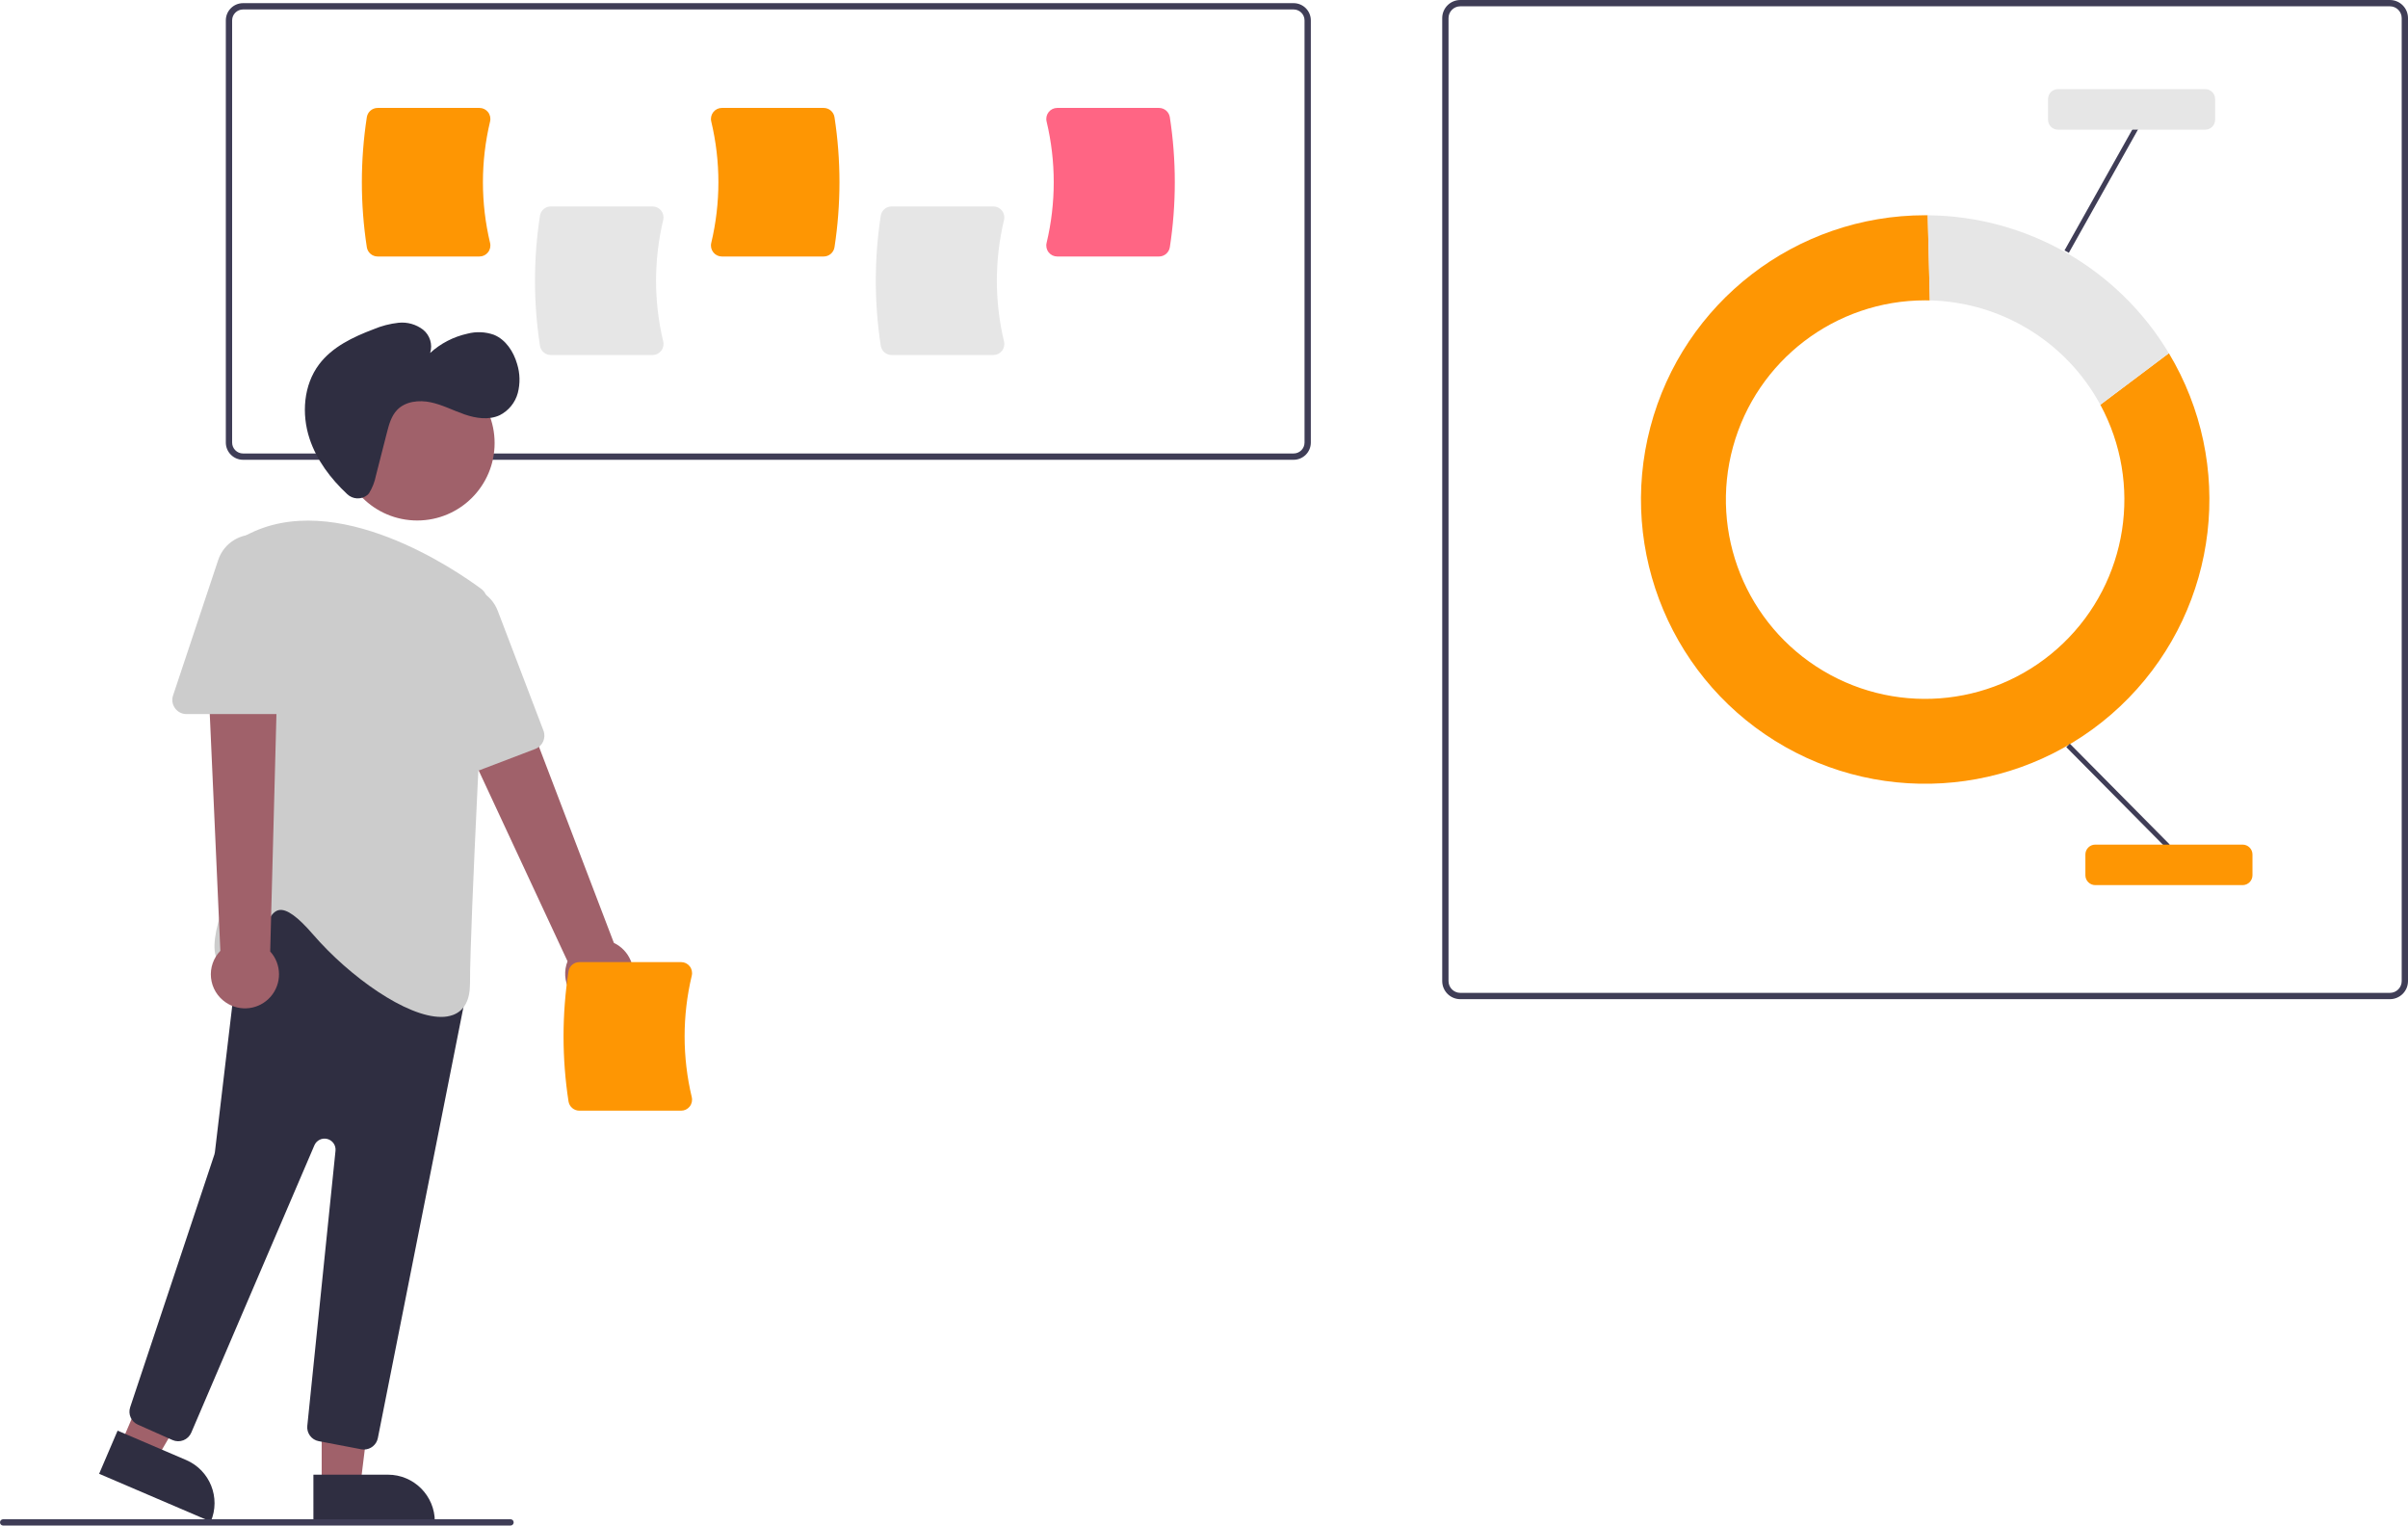
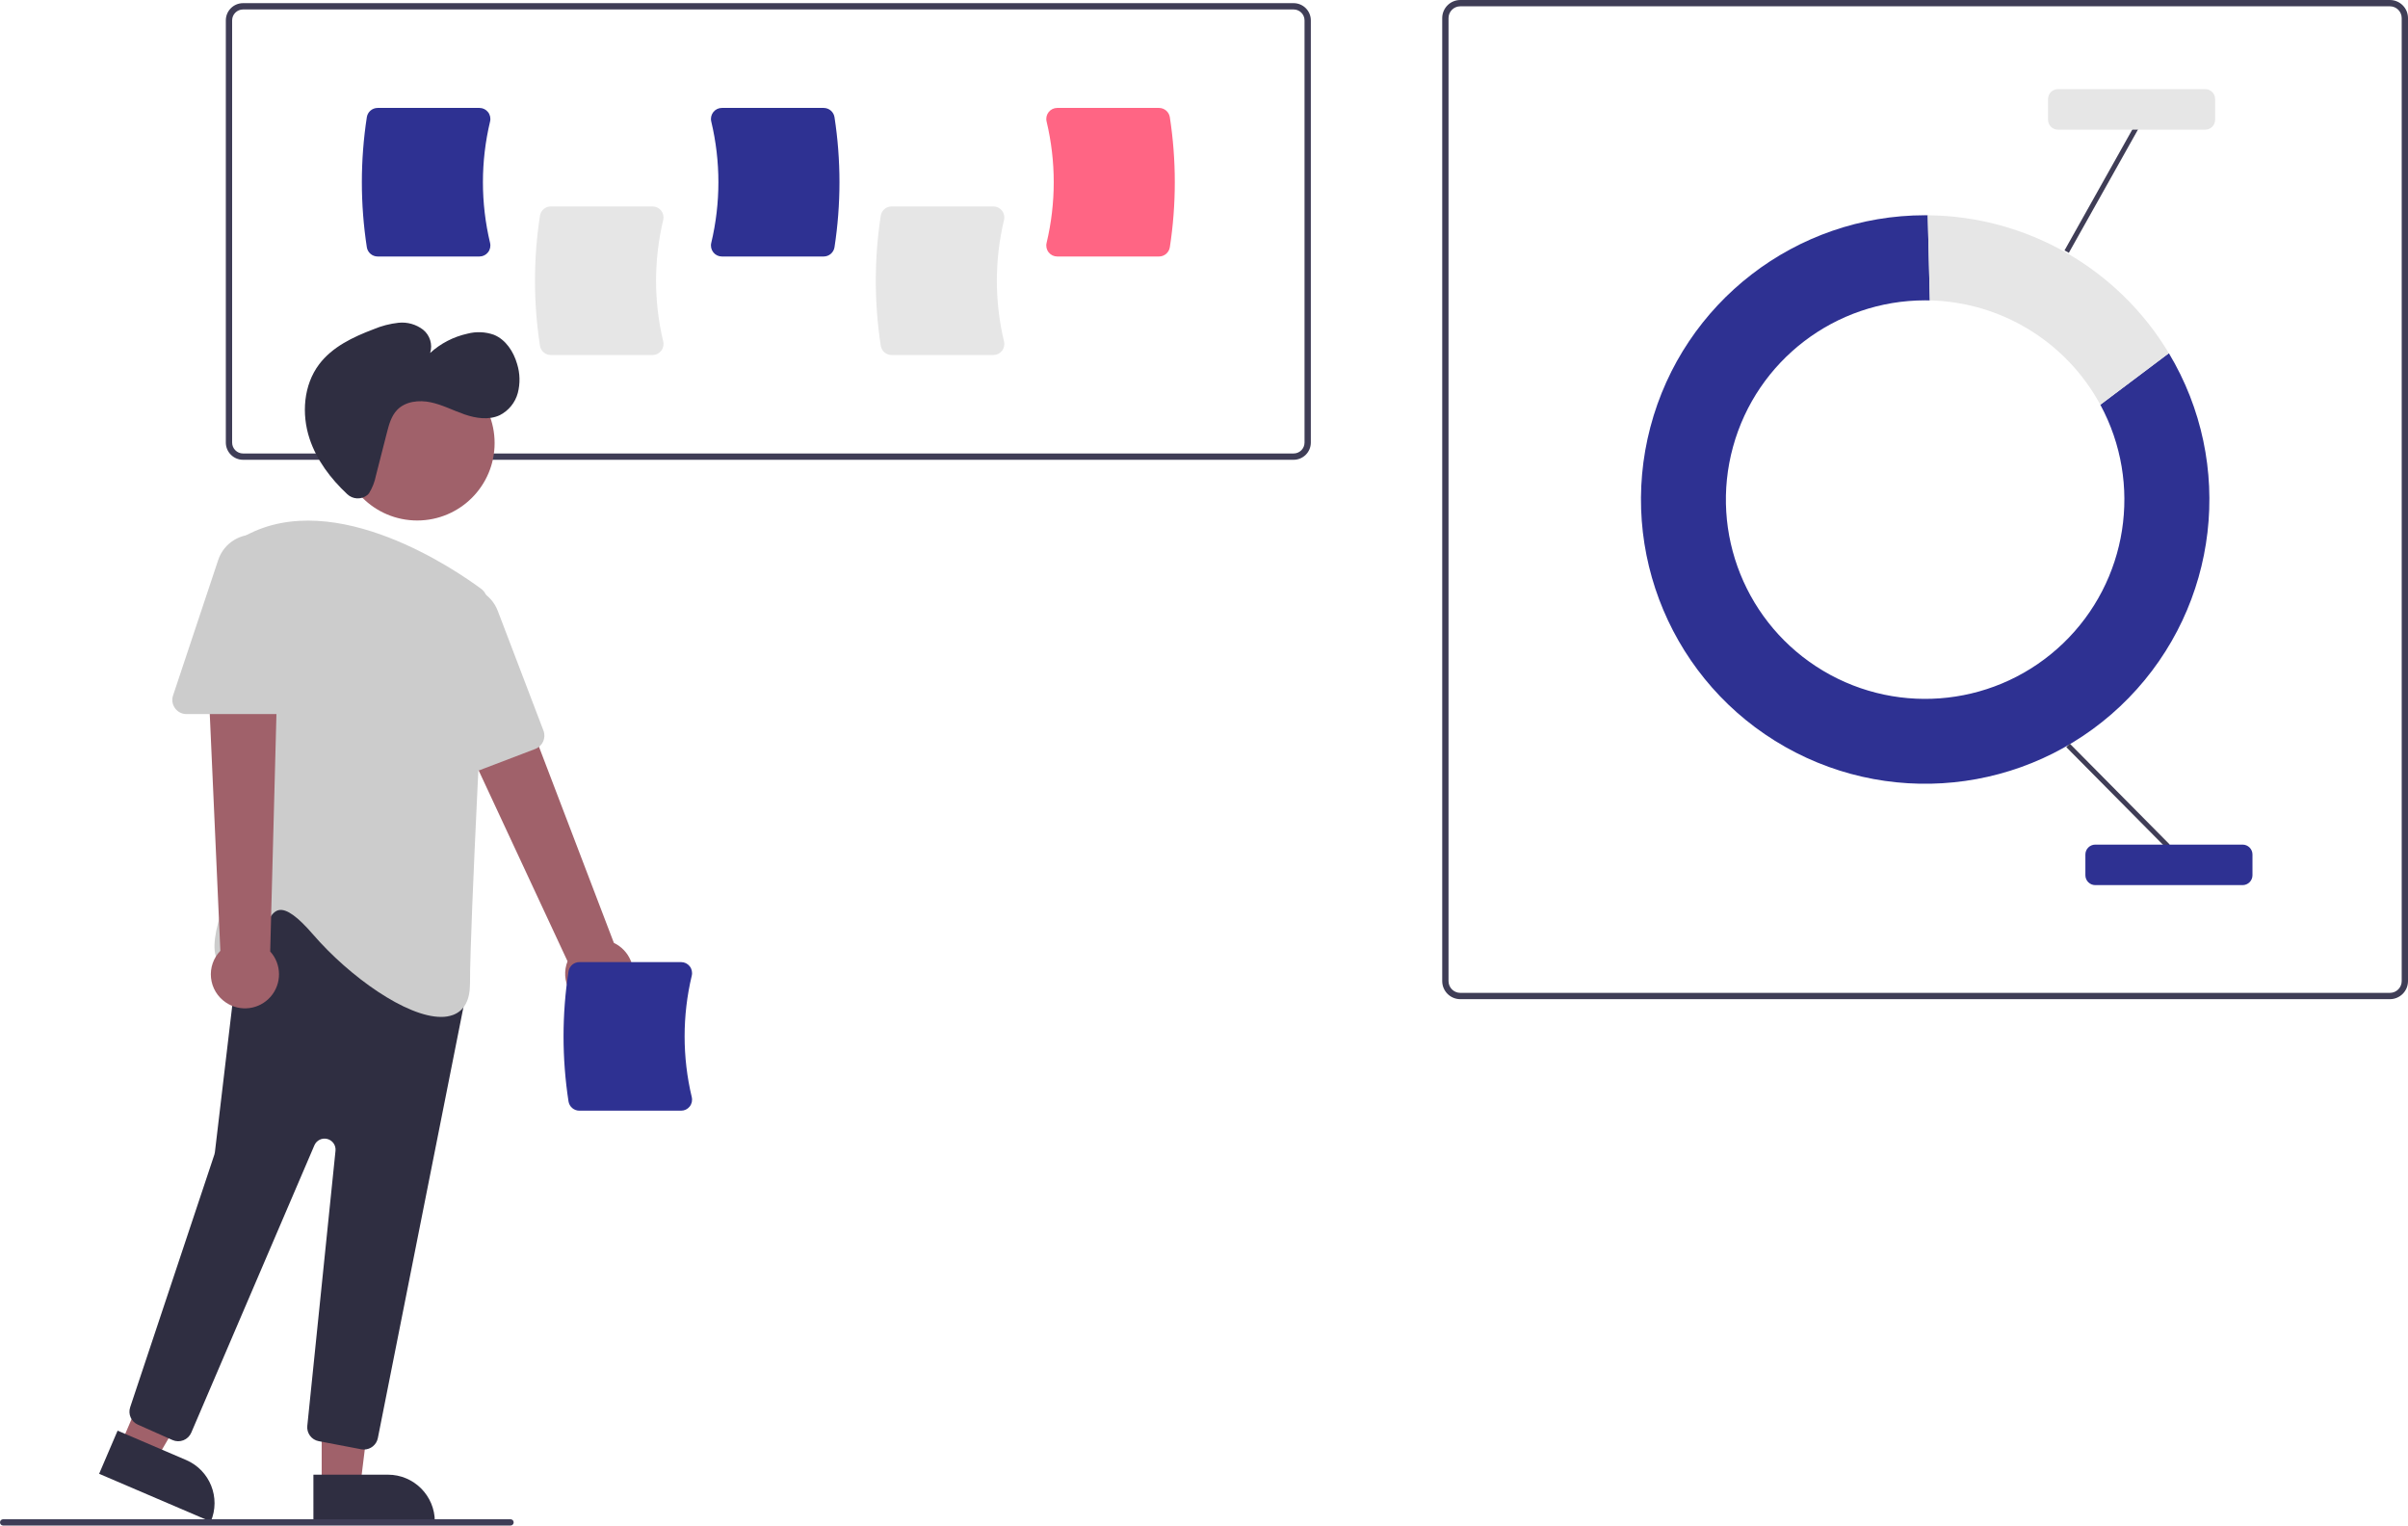
<svg xmlns="http://www.w3.org/2000/svg" height="484" viewBox="0 0 764.114 484" width="764.114">
  <path d="m976.321 525h-294.992a5.743 5.743 0 0 1 -5.736-5.736v-305.527a5.743 5.743 0 0 1 5.736-5.736h294.992a5.743 5.743 0 0 1 5.736 5.736v305.527a5.743 5.743 0 0 1 -5.736 5.736zm-294.992-315a3.741 3.741 0 0 0 -3.736 3.736v305.527a3.741 3.741 0 0 0 3.736 3.736h294.992a3.741 3.741 0 0 0 3.736-3.736v-305.527a3.741 3.741 0 0 0 -3.736-3.736z" fill="#3f3d56" transform="translate(-217.9429 -208)" />
-   <path d="m884.428 336.406a63.221 63.221 0 1 1 -55.603-33.119c.501 0 1.001.007 1.5.019l-.668-27.006c-.277-.002-.553-.011-.831-.011a90.184 90.184 0 1 0 77.35 43.772z" fill="#fe9603" transform="translate(-217.9429 -208)" />
+   <path d="m884.428 336.406a63.221 63.221 0 1 1 -55.603-33.119c.501 0 1.001.007 1.5.019l-.668-27.006c-.277-.002-.553-.011-.831-.011a90.184 90.184 0 1 0 77.35 43.772z" fill="#2e3192" transform="translate(-217.9429 -208)" />
  <path d="m884.428 336.406 21.748-16.344a90.156 90.156 0 0 0 -76.519-43.762l.668 27.006a63.203 63.203 0 0 1 54.103 33.1z" fill="#e6e6e6" transform="translate(-217.9429 -208)" />
  <path d="m889.24 437.969h1.571v45.012h-1.571z" fill="#3f3d56" transform="matrix(.7104181 -.7037799 .7037799 .7104181 -284.2805 551.7276)" />
  <path d="m862.252 267.418h45.012v1.571h-45.012z" fill="#3f3d56" transform="matrix(.4891831 -.8721811 .8721811 .4891831 .08452 700.6722)" />
  <g transform="translate(-217.9429 -208)">
-     <path d="m929.569 488.815h-46.75a3.138 3.138 0 0 1 -3.135-3.134v-6.584a3.138 3.138 0 0 1 3.135-3.134h46.75a3.138 3.138 0 0 1 3.135 3.134v6.584a3.138 3.138 0 0 1 -3.135 3.134z" fill="#fe9603" />
+     <path d="m929.569 488.815h-46.75a3.138 3.138 0 0 1 -3.135-3.134v-6.584a3.138 3.138 0 0 1 3.135-3.134h46.75a3.138 3.138 0 0 1 3.135 3.134v6.584a3.138 3.138 0 0 1 -3.135 3.134z" fill="#2e3192" />
    <path d="m917.718 249.135h-46.751a3.138 3.138 0 0 1 -3.134-3.134v-6.585a3.138 3.138 0 0 1 3.134-3.134h46.751a3.138 3.138 0 0 1 3.134 3.134v6.585a3.138 3.138 0 0 1 -3.134 3.134z" fill="#e6e6e6" />
    <path d="m628.437 353.873h-333.369a5.471 5.471 0 0 1 -5.465-5.465v-133.943a5.471 5.471 0 0 1 5.465-5.465h333.369a5.471 5.471 0 0 1 5.465 5.465v133.943a5.471 5.471 0 0 1 -5.465 5.465zm-333.369-142.873a3.469 3.469 0 0 0 -3.465 3.465v133.943a3.469 3.469 0 0 0 3.465 3.465h333.369a3.469 3.469 0 0 0 3.465-3.465v-133.943a3.469 3.469 0 0 0 -3.465-3.465z" fill="#3f3d56" />
    <path d="m425.02 320.631h-32.3a3.485 3.485 0 0 1 -3.432-2.921 135.677 135.677 0 0 1 0-41.294 3.485 3.485 0 0 1 3.432-2.921h32.3a3.441 3.441 0 0 1 2.718 1.317 3.5 3.5 0 0 1 .654 3.001 82.894 82.894 0 0 0 -0 38.499 3.499 3.499 0 0 1 -.654 3.001 3.441 3.441 0 0 1 -2.718 1.317z" fill="#e6e6e6" />
    <path d="m533.165 320.631h-32.3a3.485 3.485 0 0 1 -3.432-2.921 135.677 135.677 0 0 1 0-41.294 3.485 3.485 0 0 1 3.432-2.921h32.3a3.44 3.44 0 0 1 2.718 1.317 3.498 3.498 0 0 1 .654 3.001 82.897 82.897 0 0 0 0 38.499 3.498 3.498 0 0 1 -.654 3.001 3.44 3.44 0 0 1 -2.718 1.317z" fill="#e6e6e6" />
-     <path d="m370.081 289.377h-32.3a3.485 3.485 0 0 1 -3.432-2.921 135.677 135.677 0 0 1 0-41.294 3.485 3.485 0 0 1 3.432-2.921h32.3a3.441 3.441 0 0 1 2.718 1.317 3.5 3.5 0 0 1 .654 3.001 82.888 82.888 0 0 0 -0 38.499 3.499 3.499 0 0 1 -.654 3.001 3.441 3.441 0 0 1 -2.718 1.317z" fill="#fe9603" />
-     <path d="m479.314 289.377h-32.3a3.44 3.44 0 0 1 -2.718-1.317 3.498 3.498 0 0 1 -.654-3.001 82.894 82.894 0 0 0 -0-38.499 3.499 3.499 0 0 1 .654-3.001 3.44 3.44 0 0 1 2.718-1.317h32.3a3.485 3.485 0 0 1 3.432 2.921 135.677 135.677 0 0 1 0 41.294 3.485 3.485 0 0 1 -3.432 2.921z" fill="#fe9603" />
+     <path d="m370.081 289.377h-32.3a3.485 3.485 0 0 1 -3.432-2.921 135.677 135.677 0 0 1 0-41.294 3.485 3.485 0 0 1 3.432-2.921h32.3a3.441 3.441 0 0 1 2.718 1.317 3.5 3.5 0 0 1 .654 3.001 82.888 82.888 0 0 0 -0 38.499 3.499 3.499 0 0 1 -.654 3.001 3.441 3.441 0 0 1 -2.718 1.317z" fill="#2e3192" />
+     <path d="m479.314 289.377h-32.3a3.44 3.44 0 0 1 -2.718-1.317 3.498 3.498 0 0 1 -.654-3.001 82.894 82.894 0 0 0 -0-38.499 3.499 3.499 0 0 1 .654-3.001 3.44 3.44 0 0 1 2.718-1.317h32.3a3.485 3.485 0 0 1 3.432 2.921 135.677 135.677 0 0 1 0 41.294 3.485 3.485 0 0 1 -3.432 2.921z" fill="#2e3192" />
    <path d="m585.724 289.377h-32.3a3.44 3.44 0 0 1 -2.718-1.317 3.498 3.498 0 0 1 -.654-3.001 82.894 82.894 0 0 0 -0-38.499 3.499 3.499 0 0 1 .654-3.001 3.44 3.44 0 0 1 2.718-1.317h32.3a3.485 3.485 0 0 1 3.432 2.921 135.693 135.693 0 0 1 0 41.294 3.485 3.485 0 0 1 -3.432 2.921z" fill="#ff6584" />
    <path d="m405.88 527.466a10.743 10.743 0 0 1 -7.842-14.486l-44.335-95.191 22.491-6.321 36.547 95.674a10.801 10.801 0 0 1 -6.861 20.325z" fill="#a0616a" />
  </g>
  <path d="m102.079 471.364h12.26l5.832-47.288h-18.094z" fill="#a0616a" />
  <path d="m317.395 675.861h38.531a0 0 0 0 1 0 0v14.887a0 0 0 0 1 0 0h-23.644a14.887 14.887 0 0 1 -14.887-14.887 0 0 0 0 1 0-0z" fill="#2f2e41" transform="matrix(-1 .00004573 -.00004573 -1 455.4086 1158.593)" />
  <path d="m38.354 458.148 11.269 4.827 23.982-41.171-16.633-7.124z" fill="#a0616a" />
  <path d="m250.774 668.878h38.531a0 0 0 0 1 0 0v14.887a0 0 0 0 1 0 0h-23.644a14.887 14.887 0 0 1 -14.887-14.887 0 0 0 0 1 0-0z" fill="#2f2e41" transform="matrix(-.9192299 -.3937212 .3937212 -.9192299 34.04329 1196.336)" />
  <circle cx="132.39" cy="140.57" fill="#a0616a" r="24.561" />
  <path d="m332.589 667.803-13.496-2.571a4.474 4.474 0 0 1 -3.635-4.879l8.949-87.259a3.5 3.5 0 0 0 -6.699-1.735l-39.071 91.167a4.5 4.5 0 0 1 -5.964 2.339l-10.977-4.879a4.482 4.482 0 0 1 -2.442-5.535l26.722-80.167a3.499 3.499 0 0 0 .155-.694l8.674-73.247a4.5 4.5 0 0 1 2.775-3.641l27.388-11.126a4.501 4.501 0 0 1 4.833.944l34.57 33.661a4.482 4.482 0 0 1 1.275 4.101l-27.804 139.978a4.517 4.517 0 0 1 -4.417 3.623 4.47 4.47 0 0 1 -.839-.079z" fill="#2f2e41" transform="translate(-217.9429 -208)" />
  <path d="m317.203 504.381c-4.785-5.54-8.277-8.055-10.665-7.658-2.37.383-3.737 3.693-5.184 7.198-1.976 4.784-4.215 10.207-9.734 10.631a4.647 4.647 0 0 1 -4.562-1.87c-4.342-6.457 6.072-27.824 7.023-29.744l-.488-101.061a4.489 4.489 0 0 1 2.353-3.985c28.617-15.432 67.257 11.406 74.712 16.944a4.488 4.488 0 0 1 1.811 3.849c-.9 16.926-5.387 102.32-5.387 121.369 0 5.273-1.819 8.624-5.406 9.958a10.781 10.781 0 0 1 -3.774.619c-10.946 0-28.873-12.559-40.698-26.25z" fill="#ccc" transform="translate(-217.9429 -208)" />
  <path d="m357.139 455.309a4.45 4.45 0 0 1 -2.023-3.566l-1.938-45.266a11.747 11.747 0 0 1 22.712-4.691l14.507 38.017a4.505 4.505 0 0 1 -2.6 5.809l-26.581 10.144a4.455 4.455 0 0 1 -4.077-.445z" fill="#ccc" transform="translate(-217.9429 -208)" />
  <path d="m289.592 526.037a10.743 10.743 0 0 1 -1.726-16.382l-4.69-104.904 23.202 2.732-2.693 102.381a10.801 10.801 0 0 1 -14.092 16.173z" fill="#a0616a" transform="translate(-217.9429 -208)" />
  <path d="m273.481 432.685a4.451 4.451 0 0 1 -.619-4.054l14.328-42.982a11.747 11.747 0 0 1 22.892 3.715v40.69a4.505 4.505 0 0 1 -4.5 4.5h-28.45a4.453 4.453 0 0 1 -3.651-1.869z" fill="#ccc" transform="translate(-217.9429 -208)" />
  <path d="m334.472 365.089a4.853 4.853 0 0 1 -6.351-.317c-5.264-4.92-9.706-10.804-11.955-17.618-2.576-7.808-1.918-16.953 3.015-23.53 4.171-5.56 10.772-8.701 17.274-11.157a28.271 28.271 0 0 1 7.96-2.067 10.937 10.937 0 0 1 7.754 2.177 6.868 6.868 0 0 1 2.275 7.397 25.847 25.847 0 0 1 11.801-6.105 14.267 14.267 0 0 1 8.44.35c3.771 1.551 6.22 5.339 7.349 9.256a16.724 16.724 0 0 1 .218 9.209 11.146 11.146 0 0 1 -5.706 7.032c-3.45 1.625-7.544 1.012-11.152-.225s-7.028-3.063-10.759-3.853-8.039-.329-10.679 2.423c-1.859 1.938-2.591 4.664-3.256 7.266l-3.459 13.534a16.88 16.88 0 0 1 -2.157 5.574 3.333 3.333 0 0 1 -.616.652z" fill="#2f2e41" transform="translate(-217.9429 -208)" />
-   <path d="m434.081 560.377h-32.3a3.485 3.485 0 0 1 -3.432-2.921 135.677 135.677 0 0 1 0-41.294 3.485 3.485 0 0 1 3.432-2.921h32.3a3.44 3.44 0 0 1 2.718 1.317 3.499 3.499 0 0 1 .654 3.001 82.897 82.897 0 0 0 0 38.499 3.499 3.499 0 0 1 -.654 3.001 3.44 3.44 0 0 1 -2.718 1.317z" fill="#fe9603" transform="translate(-217.9429 -208)" />
+   <path d="m434.081 560.377h-32.3a3.485 3.485 0 0 1 -3.432-2.921 135.677 135.677 0 0 1 0-41.294 3.485 3.485 0 0 1 3.432-2.921h32.3a3.44 3.44 0 0 1 2.718 1.317 3.499 3.499 0 0 1 .654 3.001 82.897 82.897 0 0 0 0 38.499 3.499 3.499 0 0 1 -.654 3.001 3.44 3.44 0 0 1 -2.718 1.317z" fill="#2e3192" transform="translate(-217.9429 -208)" />
  <path d="m379.943 692h-161a1 1 0 0 1 0-2h161a1 1 0 0 1 0 2z" fill="#3f3d56" transform="translate(-217.9429 -208)" />
</svg>
